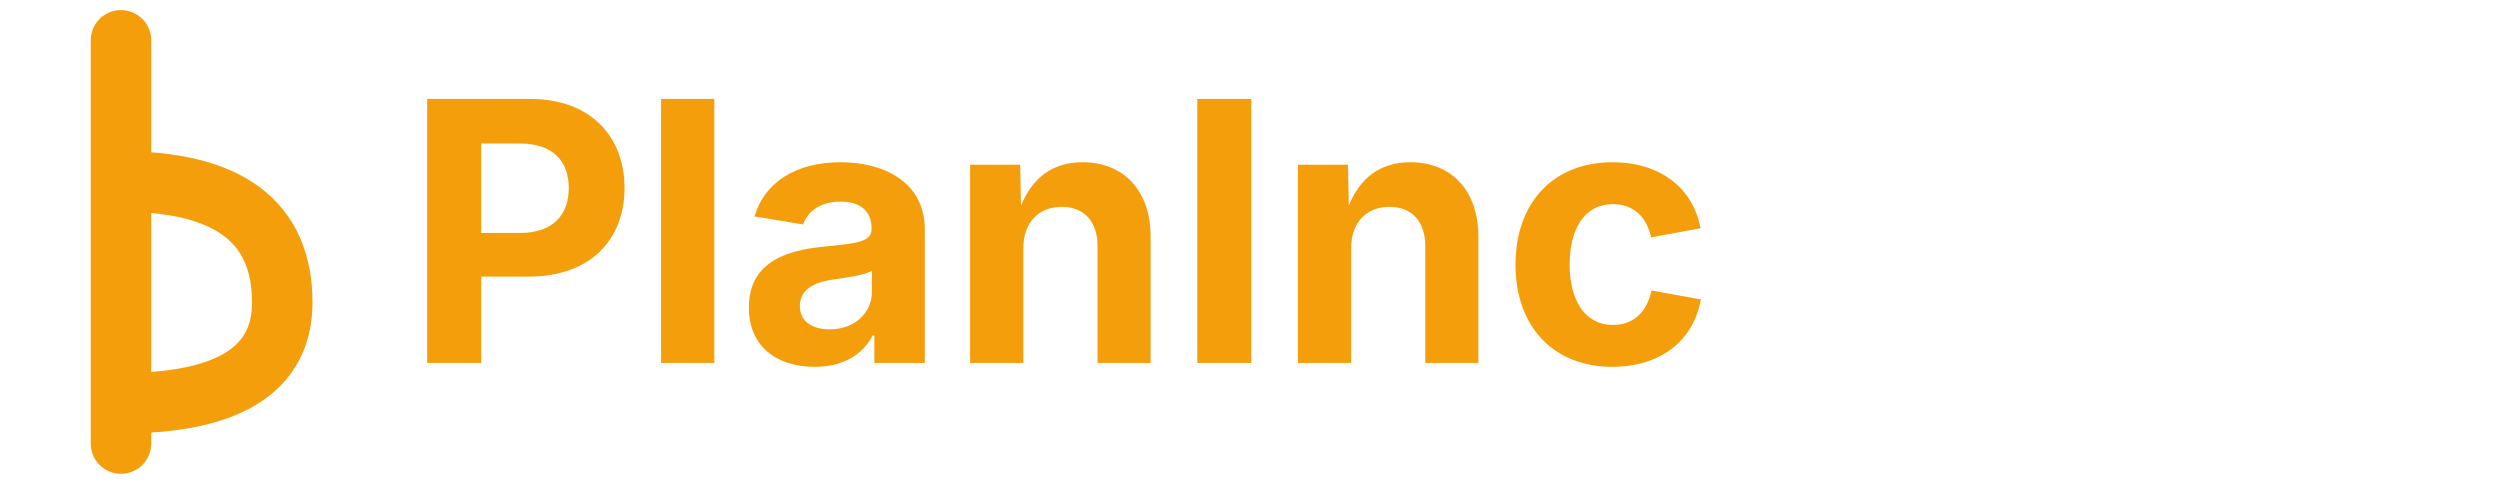
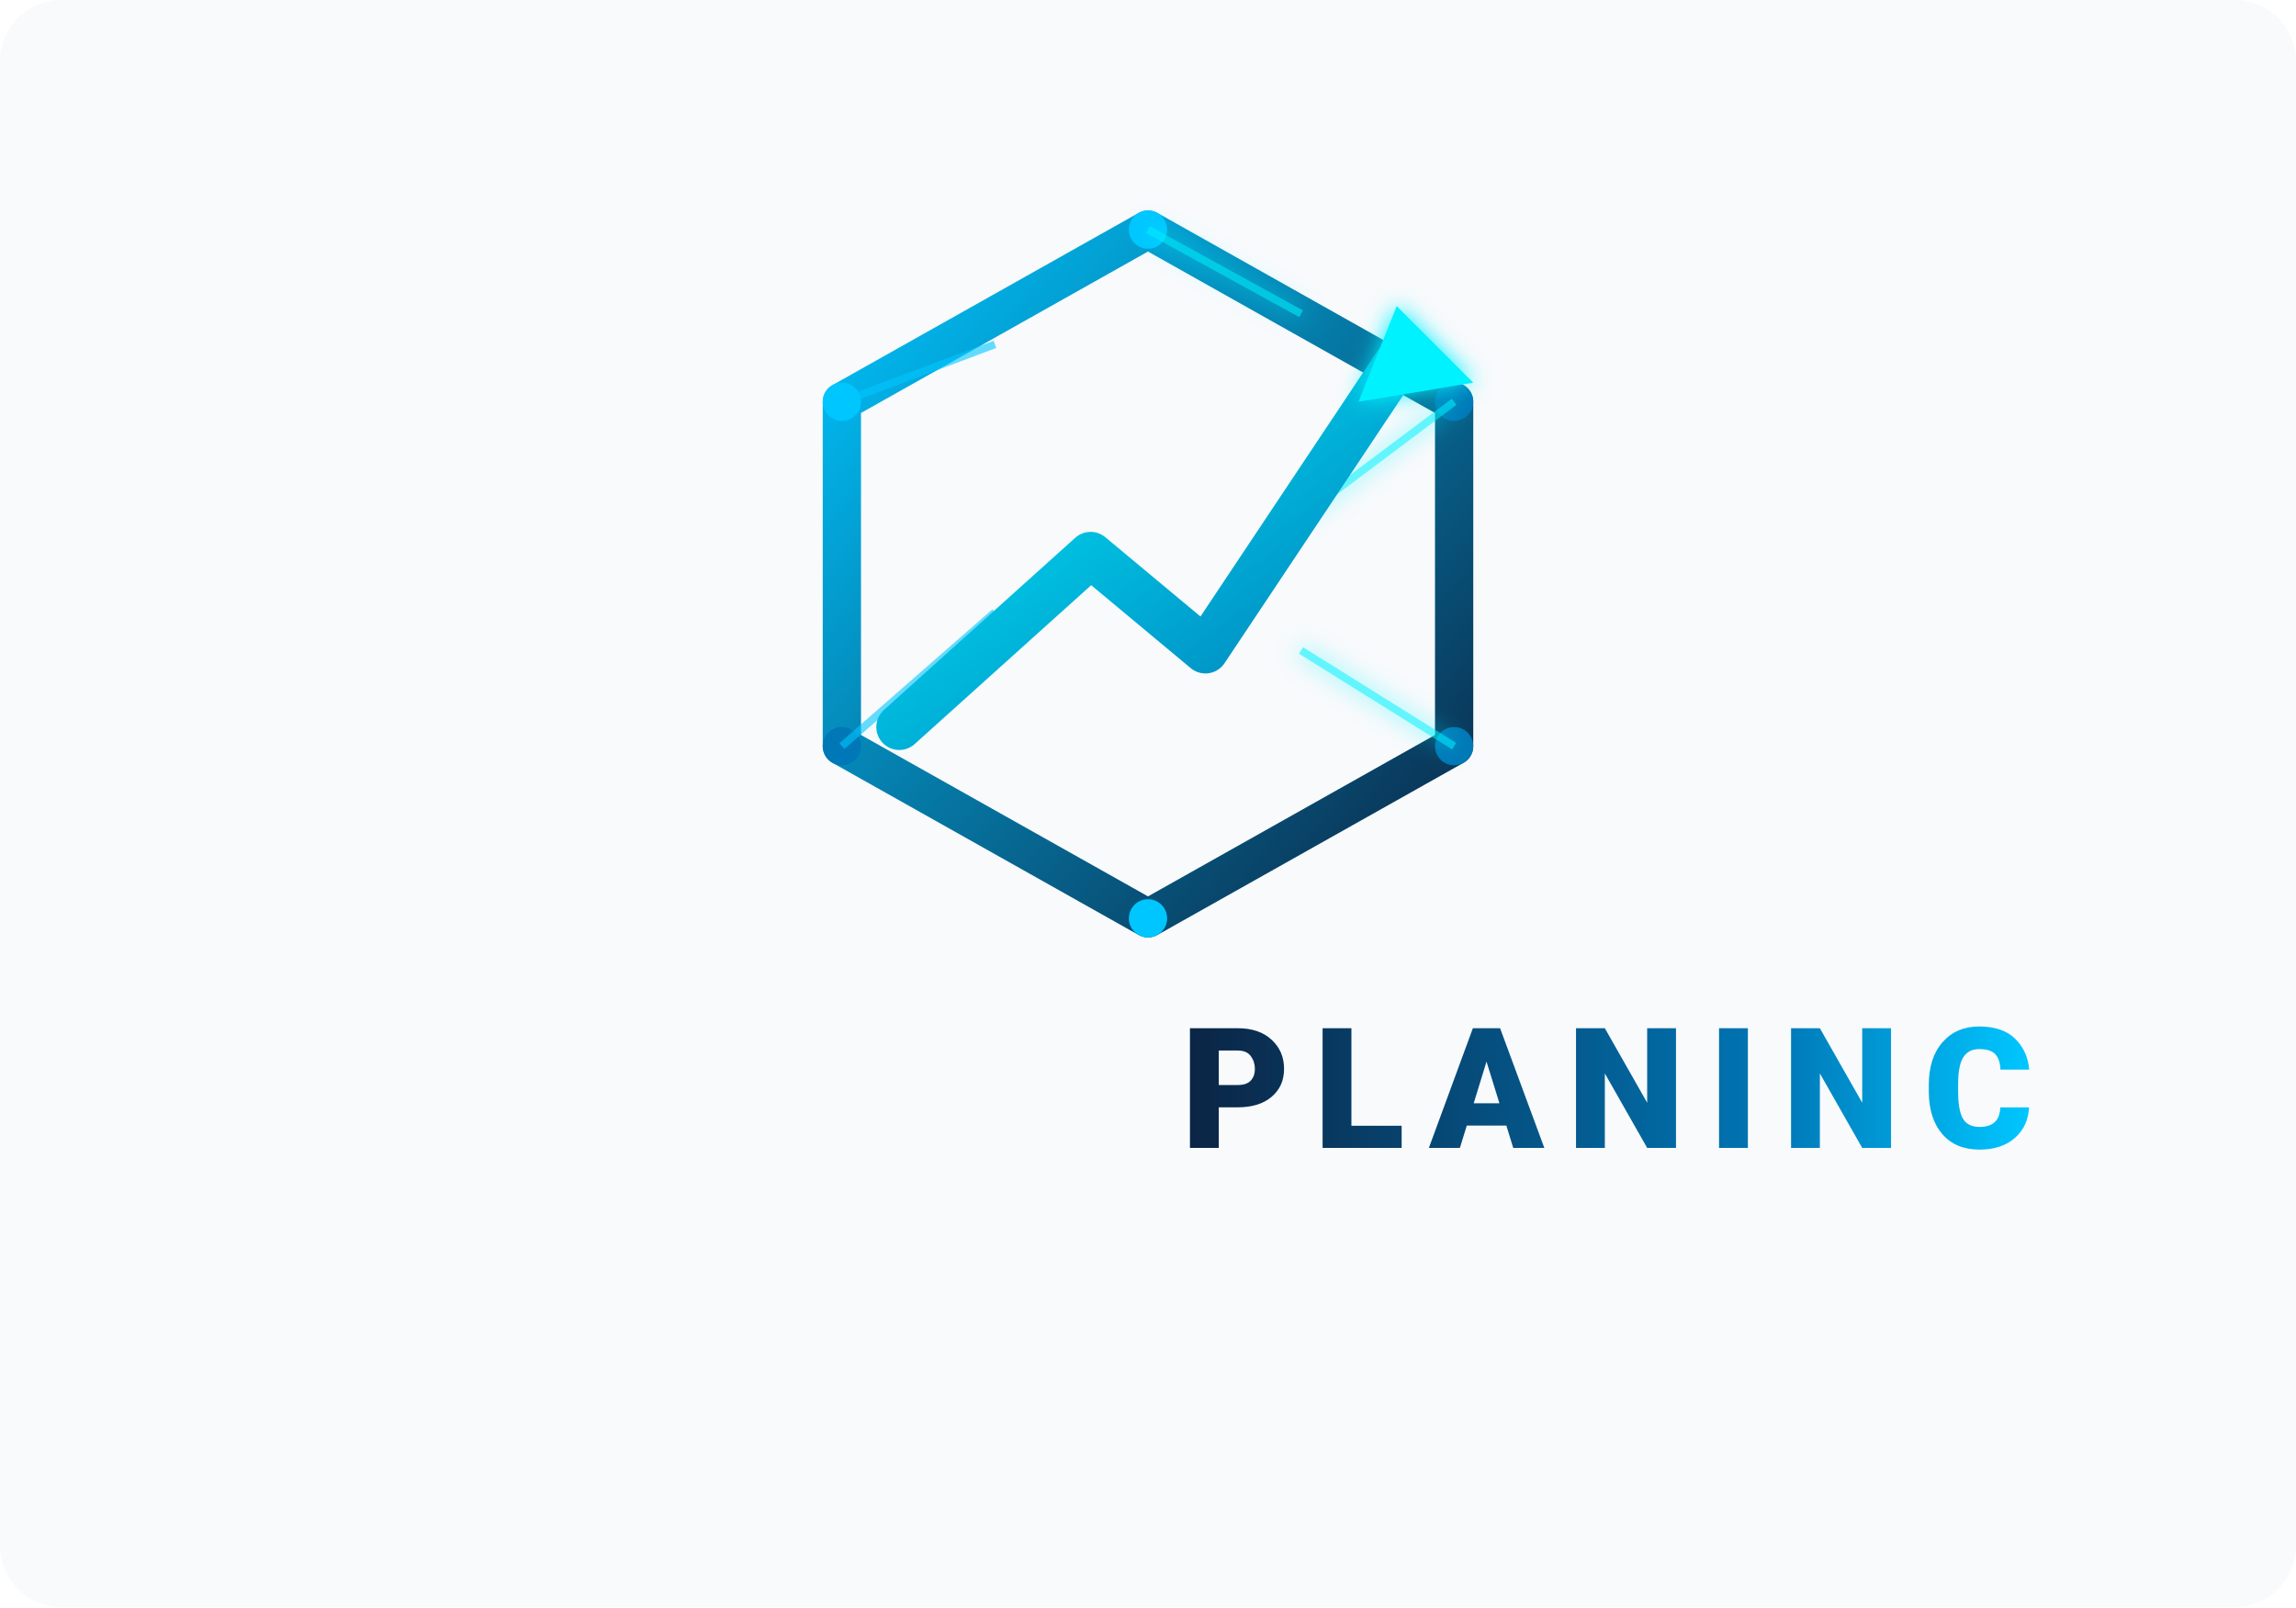
- <svg xmlns="http://www.w3.org/2000/svg" viewBox="0 0 248 48" width="248" height="48">
-   <path d="M12 4 L12 44 M12 18 Q28 18 28 30 Q28 40 12 40" fill="none" stroke="#f59e0b" stroke-width="6" stroke-linecap="round" />
-   <text x="40" y="36" font-family="Inter, system-ui, sans-serif" font-weight="700" font-size="36" fill="#f59e0b">PlanInc</text>
+ <svg xmlns="http://www.w3.org/2000/svg" viewBox="0 0 600 420" role="img" aria-labelledby="title">
+   <defs>
+     <linearGradient id="primaryGrad" x1="0%" y1="0%" x2="100%" y2="100%">
+       <stop offset="0%" stop-color="#00C6FF" />
+       <stop offset="100%" stop-color="#0B2545" />
+     </linearGradient>
+     <linearGradient id="accentGrad" x1="0%" y1="0%" x2="100%" y2="100%">
+       <stop offset="0%" stop-color="#00F2FE" />
+       <stop offset="100%" stop-color="#0077B6" />
+     </linearGradient>
+     <linearGradient id="textGrad" x1="0%" y1="0%" x2="100%" y2="0%">
+       <stop offset="0%" stop-color="#0B2545" />
+       <stop offset="70%" stop-color="#0077B6" />
+       <stop offset="100%" stop-color="#00C6FF" />
+     </linearGradient>
+     <filter id="glow" x="-20%" y="-20%" width="140%" height="140%">
+       <feGaussianBlur stdDeviation="3" result="blur" />
+       <feComposite in="SourceGraphic" in2="blur" operator="over" />
+     </filter>
+   </defs>
+   <rect width="100%" height="100%" fill="#F8FAFC" rx="16" />
+   <g transform="translate(200, 50)">
+     <polygon points="100,10 180,55 180,145 100,190 20,145 20,55" fill="none" stroke="url(#primaryGrad)" stroke-width="10" stroke-linejoin="round" />
+     <circle cx="100" cy="10" r="5" fill="#00C6FF" />
+     <circle cx="180" cy="55" r="5" fill="#0077B6" />
+     <circle cx="180" cy="145" r="5" fill="#0077B6" />
+     <circle cx="100" cy="190" r="5" fill="#00C6FF" />
+     <circle cx="20" cy="145" r="5" fill="#0077B6" />
+     <circle cx="20" cy="55" r="5" fill="#00C6FF" />
+     <path d="M 100,10 L 140,32 M 180,55 L 140,85 M 180,145 L 140,120" stroke="#00F2FE" stroke-width="2" opacity="0.6" filter="url(#glow)" />
+     <path d="M 20,55 L 60,40 M 20,145 L 60,110" stroke="#00C6FF" stroke-width="2" opacity="0.6" />
+     <path d="M 35,140 L 85,95 L 115,120 L 165,45" fill="none" stroke="url(#accentGrad)" stroke-width="12" stroke-linecap="round" stroke-linejoin="round" />
+     <polygon points="165,30 185,50 155,55" fill="#00F2FE" filter="url(#glow)" />
+   </g>
+   <text x="420" y="300" font-family="system-ui, -apple-system, 'Segoe UI', Roboto, Helvetica, Arial, sans-serif" font-size="44" font-weight="800" fill="url(#textGrad)" text-anchor="middle" letter-spacing="6">PLANINC</text>
</svg>
